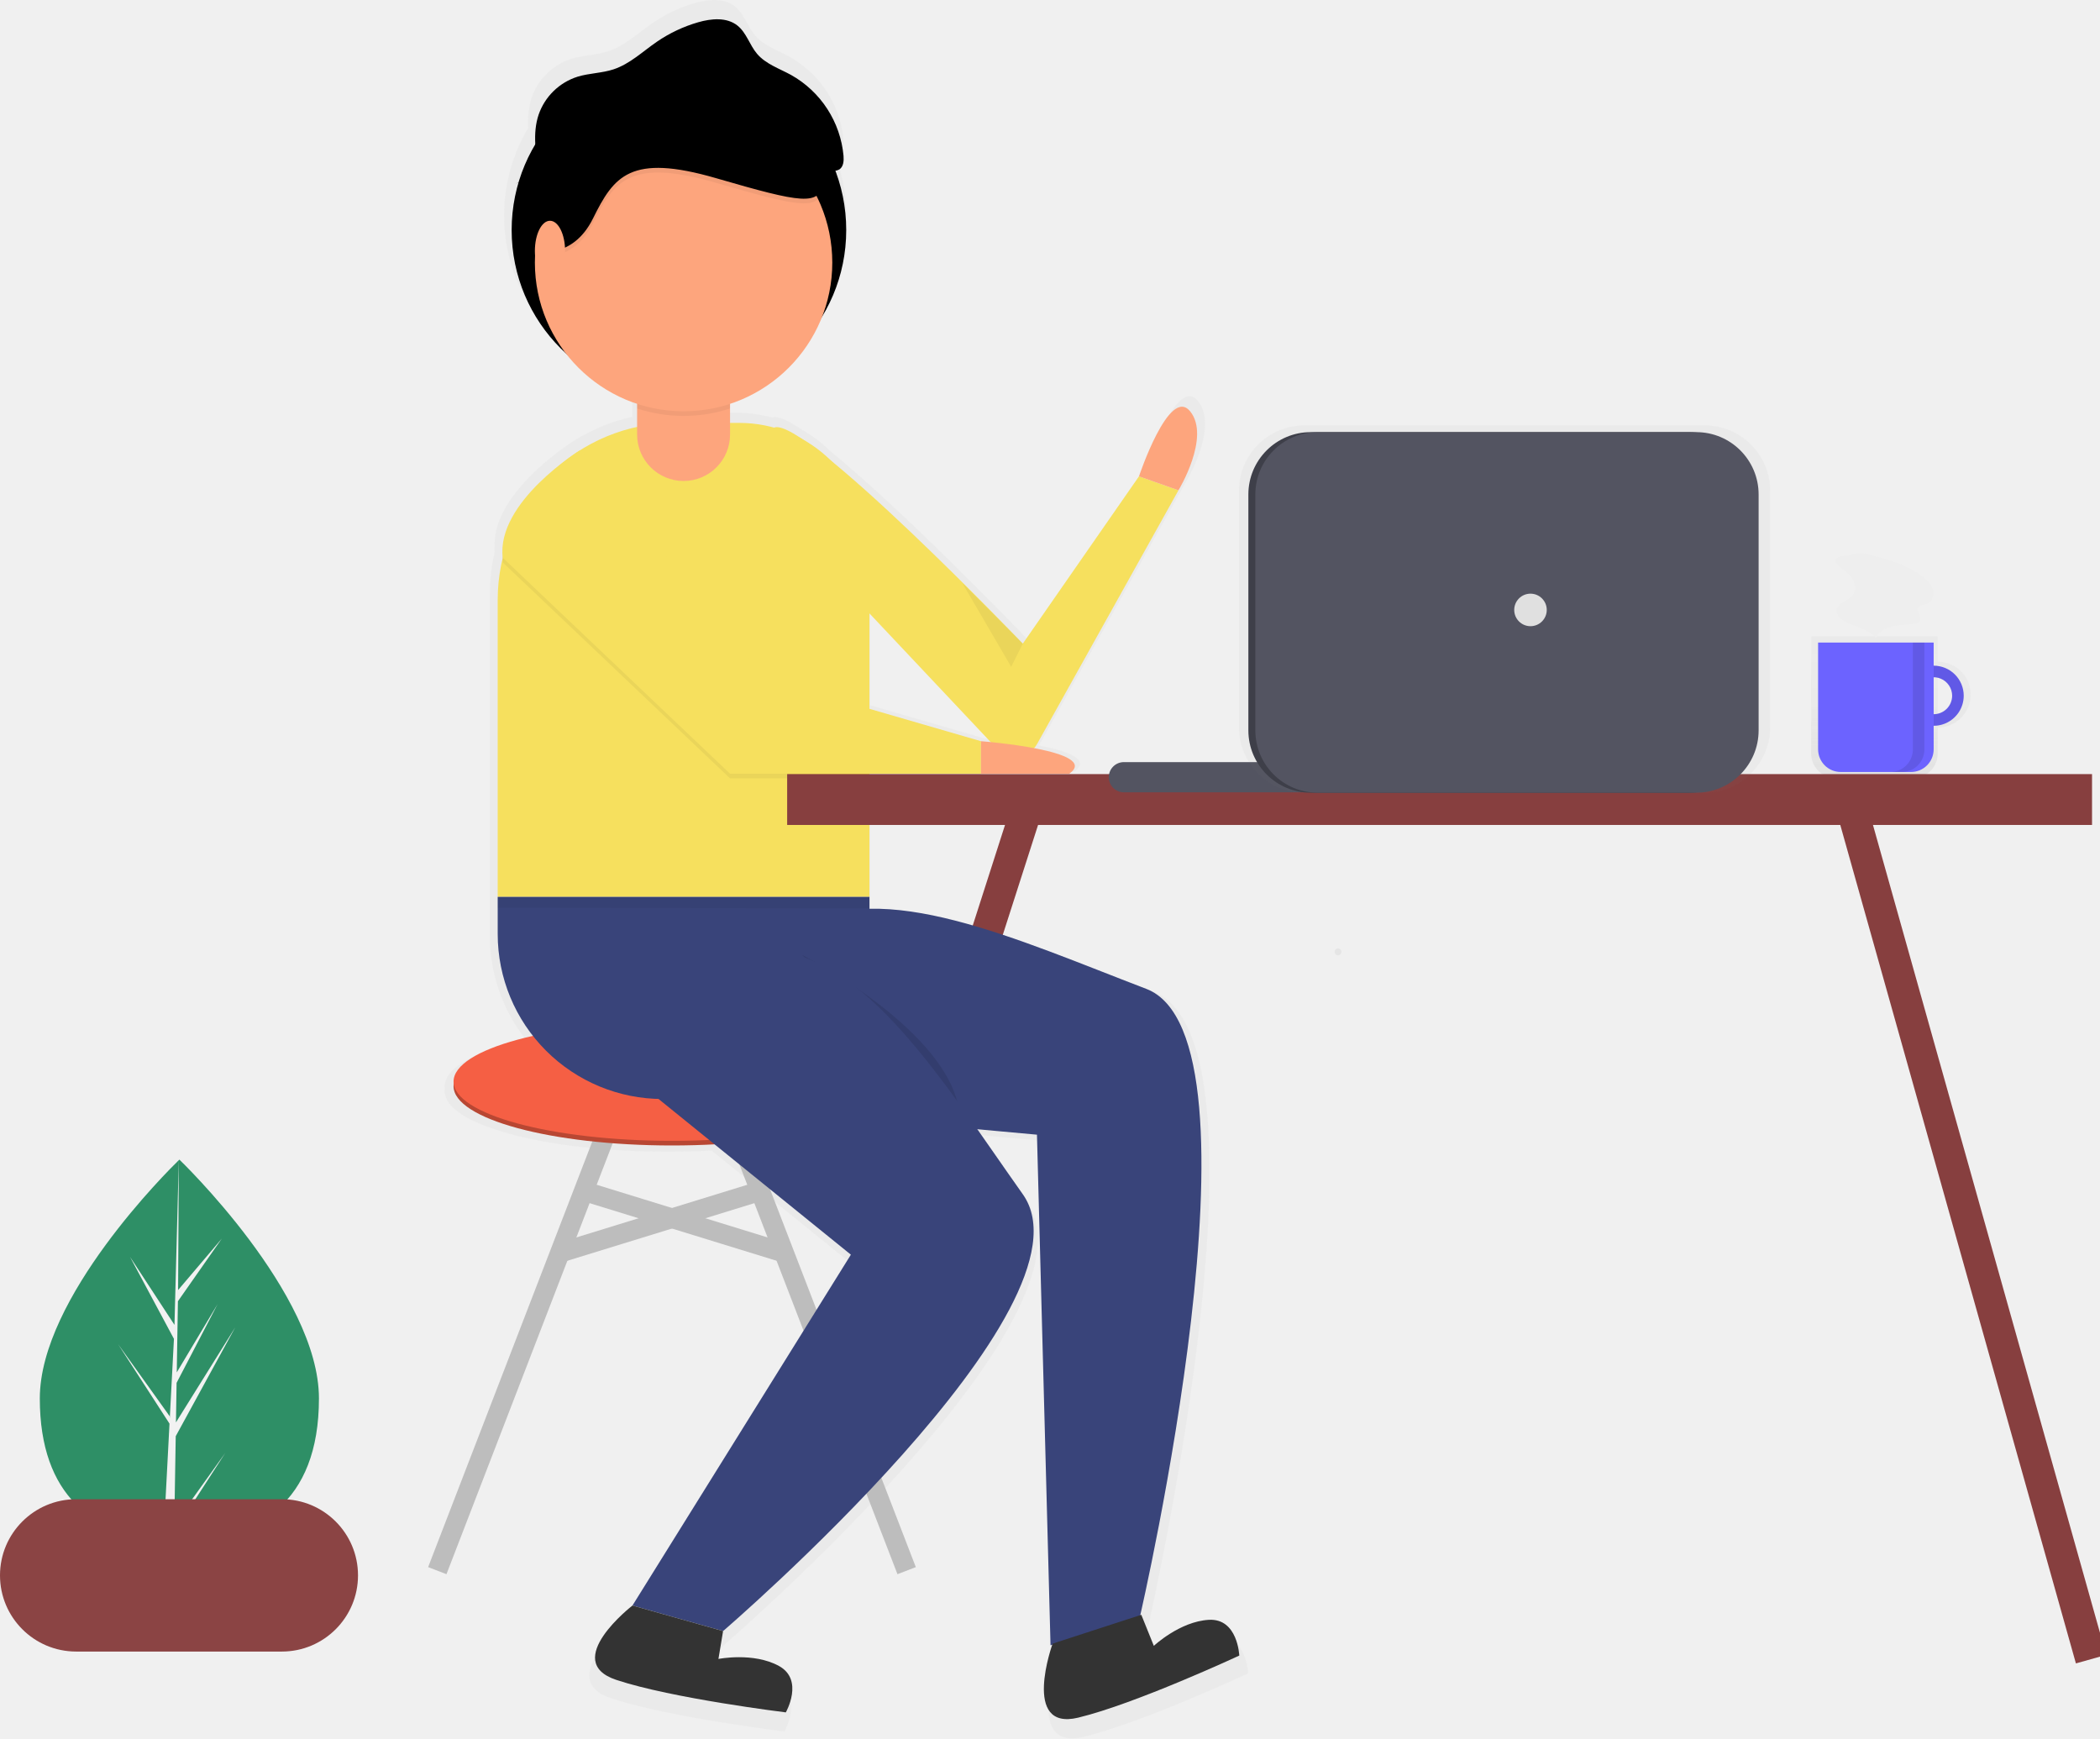
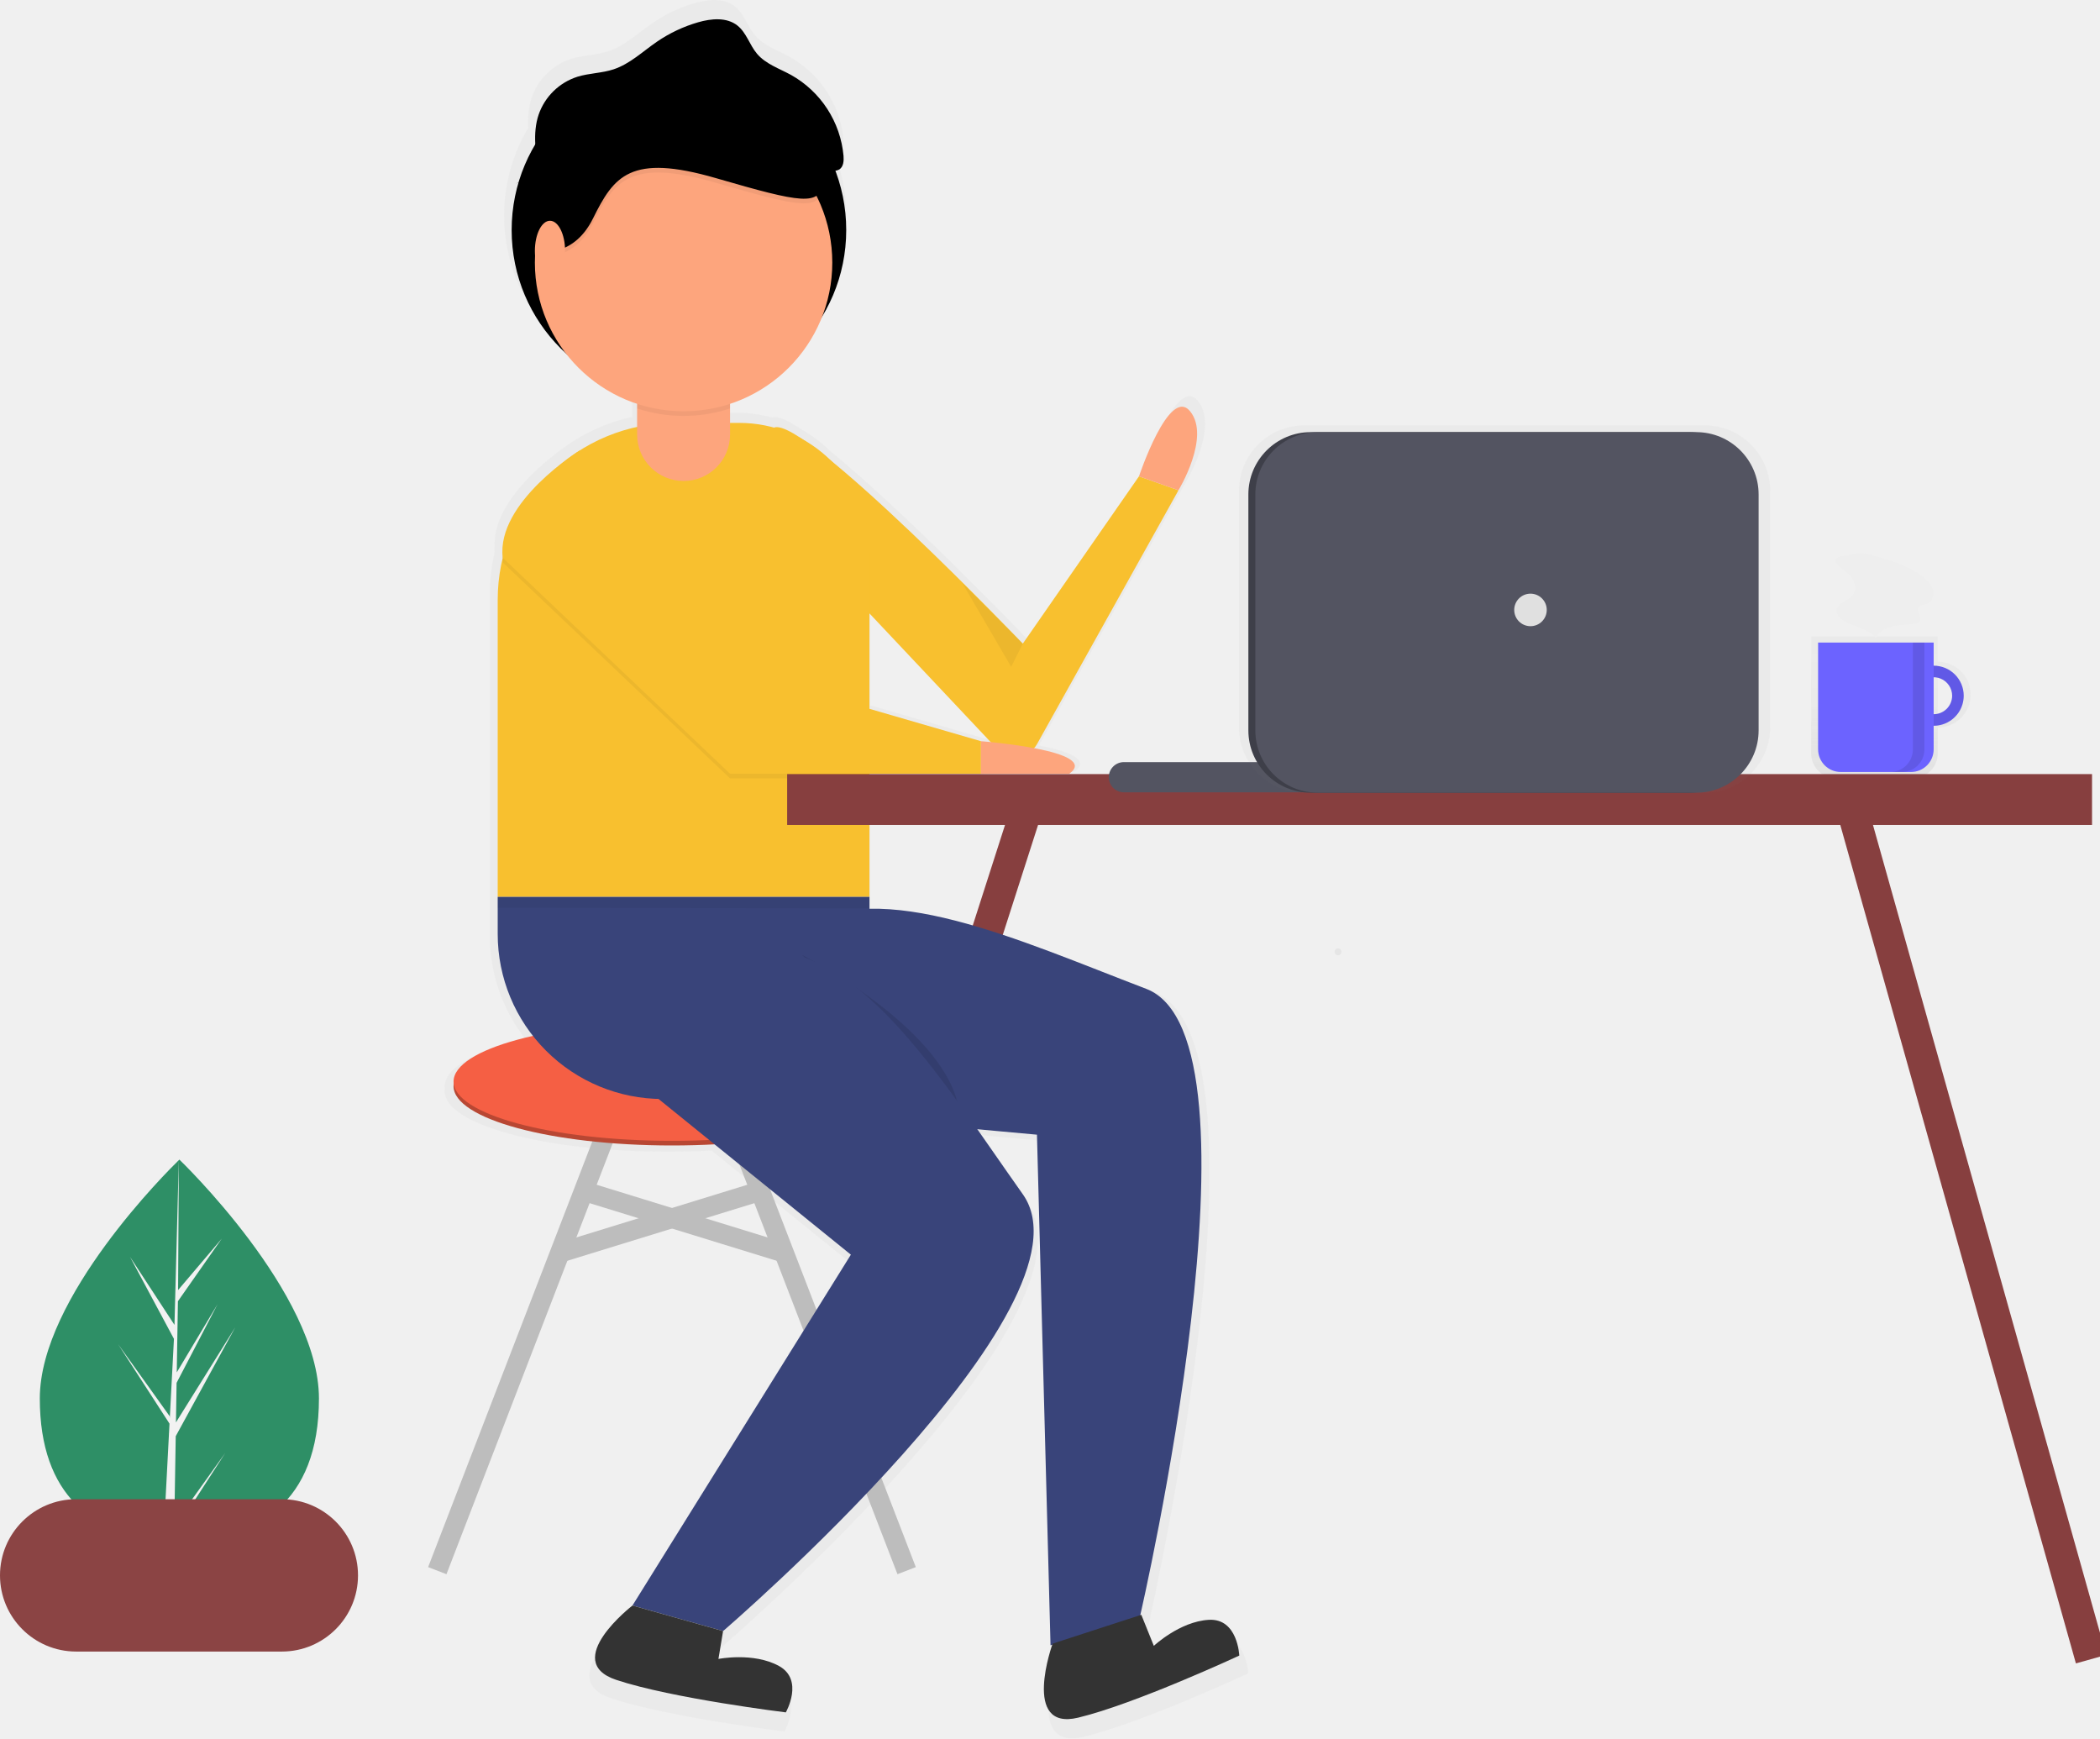
<svg xmlns="http://www.w3.org/2000/svg" width="534" height="442" viewBox="0 0 534 442" fill="none">
  <g clip-path="url(#clip0)">
    <path d="M81.104 355.563C81.104 382.287 65.214 391.619 45.615 391.619C45.158 391.619 44.704 391.615 44.253 391.602C43.345 391.582 42.445 391.543 41.557 391.479C23.866 390.228 10.123 380.415 10.123 355.563C10.123 329.845 42.988 297.391 45.467 294.982L45.471 294.979C45.565 294.886 45.615 294.839 45.615 294.839C45.615 294.839 81.104 328.836 81.104 355.563Z" fill="#2E8F66" />
    <path d="M44.32 387.53L57.301 369.396L44.288 389.521L44.253 391.602C43.345 391.582 42.445 391.543 41.557 391.479L42.956 364.742L42.946 364.535L42.97 364.496L43.101 361.97L30.055 341.794L43.141 360.076L43.173 360.611L44.231 340.41L33.062 319.563L44.367 336.861L45.467 294.982L45.471 294.839V294.979L45.289 328.005L56.406 314.912L45.242 330.848L44.949 348.936L55.331 331.579L44.904 351.599L44.741 361.654L59.812 337.493L44.685 365.164L44.32 387.53Z" fill="#F2F2F2" />
    <g opacity="0.7">
      <path opacity="0.7" d="M492.738 168.245V161.809H460.553V191.577C460.553 193.241 461.214 194.837 462.391 196.014C463.568 197.191 465.164 197.852 466.829 197.852H486.462C488.127 197.852 489.723 197.191 490.9 196.014C492.077 194.837 492.738 193.241 492.738 191.577V184.979C494.958 184.979 497.086 184.098 498.655 182.529C500.225 180.96 501.106 178.832 501.106 176.612C501.106 174.393 500.225 172.265 498.655 170.696C497.086 169.127 494.958 168.245 492.738 168.245ZM492.738 181.761V171.464C494.104 171.464 495.414 172.006 496.379 172.972C497.345 173.937 497.888 175.247 497.888 176.612C497.888 177.978 497.345 179.288 496.379 180.253C495.414 181.219 494.104 181.761 492.738 181.761Z" fill="url(#paint0_linear)" />
    </g>
    <path d="M491.703 169.253C490.191 169.253 488.714 169.701 487.458 170.54C486.201 171.38 485.222 172.573 484.644 173.969C484.065 175.365 483.914 176.901 484.209 178.383C484.504 179.865 485.231 181.226 486.3 182.294C487.368 183.363 488.73 184.09 490.212 184.385C491.694 184.68 493.23 184.528 494.627 183.95C496.023 183.372 497.216 182.393 498.055 181.137C498.895 179.88 499.343 178.403 499.343 176.892C499.343 174.866 498.538 172.923 497.105 171.49C495.672 170.058 493.729 169.253 491.703 169.253ZM491.703 181.593C490.773 181.593 489.864 181.318 489.09 180.801C488.317 180.285 487.715 179.55 487.359 178.691C487.003 177.832 486.91 176.887 487.091 175.975C487.273 175.063 487.72 174.225 488.378 173.568C489.035 172.911 489.873 172.463 490.785 172.281C491.697 172.1 492.643 172.193 493.502 172.549C494.361 172.905 495.095 173.507 495.612 174.28C496.129 175.054 496.404 175.962 496.404 176.892C496.404 178.139 495.909 179.335 495.027 180.217C494.146 181.098 492.95 181.593 491.703 181.593Z" fill="#6C63FF" />
    <path opacity="0.1" d="M491.703 169.253C490.191 169.253 488.714 169.701 487.458 170.54C486.201 171.38 485.222 172.573 484.644 173.969C484.065 175.365 483.914 176.901 484.209 178.383C484.504 179.865 485.231 181.226 486.3 182.294C487.368 183.363 488.73 184.09 490.212 184.385C491.694 184.68 493.23 184.528 494.627 183.95C496.023 183.372 497.216 182.393 498.055 181.137C498.895 179.88 499.343 178.403 499.343 176.892C499.343 174.866 498.538 172.923 497.105 171.49C495.672 170.058 493.729 169.253 491.703 169.253ZM491.703 181.593C490.773 181.593 489.864 181.318 489.09 180.801C488.317 180.285 487.715 179.55 487.359 178.691C487.003 177.832 486.91 176.887 487.091 175.975C487.273 175.063 487.72 174.225 488.378 173.568C489.035 172.911 489.873 172.463 490.785 172.281C491.697 172.1 492.643 172.193 493.502 172.549C494.361 172.905 495.095 173.507 495.612 174.28C496.129 175.054 496.404 175.962 496.404 176.892C496.404 178.139 495.909 179.335 495.027 180.217C494.146 181.098 492.95 181.593 491.703 181.593Z" fill="black" />
    <path d="M462.316 163.376H491.703V190.525C491.703 192.053 491.096 193.518 490.015 194.598C488.935 195.678 487.47 196.285 485.942 196.285H468.076C466.549 196.285 465.083 195.678 464.003 194.598C462.923 193.518 462.316 192.053 462.316 190.525V163.376Z" fill="#6C63FF" />
    <path opacity="0.1" d="M486.413 163.376V190.555C486.413 192.075 485.809 193.532 484.735 194.607C483.66 195.681 482.202 196.285 480.683 196.285H483.621C485.141 196.285 486.599 195.681 487.673 194.607C488.748 193.532 489.352 192.075 489.352 190.555V163.376H486.413Z" fill="black" />
    <path d="M468.115 141.471C467.864 141.479 467.617 141.542 467.393 141.656C467.168 141.77 466.972 141.931 466.817 142.13C466.432 142.828 467.13 143.616 467.768 144.096C468.945 144.983 470.187 145.854 470.987 147.092C471.788 148.33 472.039 150.058 471.164 151.244C470.021 152.794 467.295 153.127 467.032 155.034C466.862 156.258 467.921 157.302 468.993 157.916C471.64 159.432 475.053 159.837 476.97 162.209C477.763 160.579 479.537 159.636 481.306 159.233C483.074 158.831 484.911 158.861 486.704 158.588C486.997 158.582 487.285 158.508 487.543 158.371C487.802 158.233 488.025 158.037 488.194 157.798C488.695 156.781 487.267 155.561 487.76 154.54C488.135 153.763 489.237 153.823 490.042 153.512C491.353 153.005 491.893 151.319 491.521 149.964C491.149 148.609 490.098 147.55 488.994 146.682C486.016 144.342 482.435 142.966 478.813 141.976C477.129 141.516 475.151 140.794 473.402 140.725C471.713 140.657 469.787 141.185 468.115 141.471Z" fill="#EEEEEE" />
    <path d="M261.859 203.224L200.413 394.623" stroke="#873F3F" stroke-width="8" stroke-miterlimit="10" />
    <g opacity="0.7">
      <path opacity="0.7" d="M309.467 416.18C301.908 416.618 295.175 422.949 295.175 422.949L291.919 414.873L291.653 414.96C293.244 407.998 325.606 264.487 293.21 252.115C268.316 242.608 241.912 230.843 221.225 231.285V197.383H250.227V196.175H273.188C277.589 193.032 271.194 190.87 264.046 189.519C264.337 189.186 264.594 188.824 264.812 188.438L301.587 122.47C301.587 122.47 310.046 108.575 304.608 101.929C299.17 95.284 291.315 118.845 291.315 118.845L261.104 162.343C261.104 162.343 230.612 130.567 211.215 114.765C209.062 112.632 206.634 110.797 203.994 109.308C200.453 106.913 197.773 105.672 196.451 106.158C196.438 106.163 196.427 106.172 196.414 106.177C193.474 105.363 190.438 104.951 187.388 104.95H184.971V99.993C190.385 98.205 195.338 95.246 199.477 91.324C203.616 87.403 206.838 82.617 208.915 77.308C212.324 71.663 214.405 65.318 215.003 58.752C215.601 52.185 214.699 45.569 212.366 39.402C212.726 39.359 213.073 39.239 213.383 39.049C214.477 38.345 214.586 36.804 214.48 35.507C214.083 31.154 212.632 26.964 210.251 23.298C207.871 19.631 204.634 16.6 200.819 14.466C197.757 12.792 194.251 11.639 191.994 8.979C190.054 6.693 189.239 3.496 186.892 1.631C184.103 -0.585 180.075 -0.204 176.653 0.785C172.845 1.887 169.237 3.589 165.966 5.827C162.265 8.362 158.924 11.618 154.663 13.021C151.635 14.018 148.352 13.998 145.305 14.935C142.966 15.676 140.834 16.953 139.078 18.666C137.322 20.378 135.991 22.478 135.192 24.797C134.416 27.288 134.122 29.904 134.327 32.505C132.474 35.602 131.015 38.918 129.986 42.377C129.758 42.5 129.529 42.621 129.303 42.748L129.966 42.45C127.655 50.25 127.578 58.541 129.744 66.382C131.91 74.224 136.233 81.3 142.221 86.808C146.952 92.966 153.426 97.561 160.802 99.993V105.99C155.54 107.125 150.519 109.181 145.973 112.063L145.966 112.055C145.966 112.055 145.581 112.293 144.92 112.737C144.854 112.782 144.788 112.826 144.722 112.871C140.251 115.905 125.269 126.991 125.775 138.971C125.755 139.432 125.758 139.894 125.783 140.357C124.965 143.819 124.551 147.365 124.549 150.922V237.861C124.537 247.467 127.766 256.797 133.713 264.341C121.104 267.167 113.068 271.441 113.068 276.223C113.132 276.624 113.132 277.031 113.068 277.432C113.068 285.94 138.497 292.837 169.866 292.837C173.658 292.837 177.363 292.735 180.947 292.543L216.391 321.232L159.594 412.457C159.594 412.457 140.863 426.956 155.364 431.789C169.866 436.622 199.473 440.247 199.473 440.247C199.473 440.247 204.306 431.789 197.66 428.164C191.013 424.539 181.95 426.352 181.95 426.352L183.158 419.102C183.158 419.102 281.647 334.523 261.104 305.524C257.173 299.976 253.243 294.252 249.279 288.617L264.783 290.03L268.311 422.802L268.752 422.659C267.867 425.267 261.603 444.953 275.487 441.622C290.351 438.055 317.396 425.476 317.396 425.476C317.396 425.476 317.025 415.741 309.467 416.18ZM250.227 187.717L221.225 179.298V154.489L252.747 187.947C251.198 187.792 250.227 187.717 250.227 187.717Z" fill="url(#paint1_linear)" />
    </g>
    <path d="M172.644 101.026C196.138 101.026 215.184 81.983 215.184 58.493C215.184 35.002 196.138 15.959 172.644 15.959C149.15 15.959 130.105 35.002 130.105 58.493C130.105 81.983 149.15 101.026 172.644 101.026Z" fill="black" />
-     <path d="M221.092 155.965L253.556 190.422C254.239 191.147 255.084 191.701 256.022 192.039C256.96 192.377 257.965 192.489 258.954 192.366C259.943 192.244 260.89 191.889 261.717 191.332C262.543 190.775 263.227 190.031 263.713 189.161L299.671 124.655L289.627 121.111L260.086 163.644C260.086 163.644 204.627 105.848 196.868 108.706C189.109 111.563 221.092 155.965 221.092 155.965Z" fill="#F6E05E" />
+     <path d="M221.092 155.965L253.556 190.422C254.239 191.147 255.084 191.701 256.022 192.039C256.96 192.377 257.965 192.489 258.954 192.366C259.943 192.244 260.89 191.889 261.717 191.332C262.543 190.775 263.227 190.031 263.713 189.161L299.671 124.655L289.627 121.111L260.086 163.644C260.086 163.644 204.627 105.848 196.868 108.706C189.109 111.563 221.092 155.965 221.092 155.965Z" fill="#f8c02f" />
    <path d="M159.055 275.294L111.198 399.349" stroke="#BDBDBD" stroke-width="5" stroke-miterlimit="10" />
    <path d="M182.688 275.294L230.545 399.349" stroke="#BDBDBD" stroke-width="5" stroke-miterlimit="10" />
    <path d="M170.872 291.244C201.544 291.244 226.409 284.5 226.409 276.18C226.409 267.86 201.544 261.116 170.872 261.116C140.199 261.116 115.334 267.86 115.334 276.18C115.334 284.5 140.199 291.244 170.872 291.244Z" fill="#B84733" />
    <path d="M170.872 290.062C201.544 290.062 226.409 283.318 226.409 274.999C226.409 266.679 201.544 259.935 170.872 259.935C140.199 259.935 115.334 266.679 115.334 274.999C115.334 283.318 140.199 290.062 170.872 290.062Z" fill="#F55F44" />
    <path d="M147.502 302.55L199.903 318.694" stroke="#BDBDBD" stroke-width="5" stroke-miterlimit="10" />
    <path d="M194.241 302.55L141.841 318.694" stroke="#BDBDBD" stroke-width="5" stroke-miterlimit="10" />
-     <path d="M171.518 107.524H188.006C196.781 107.524 205.196 111.009 211.401 117.213C217.606 123.417 221.092 131.832 221.092 140.605V228.035H126.56V152.476C126.56 140.554 131.297 129.12 139.728 120.69C148.159 112.26 159.595 107.524 171.518 107.524Z" fill="#F6E05E" />
+     <path d="M171.518 107.524H188.006C196.781 107.524 205.196 111.009 211.401 117.213C217.606 123.417 221.092 131.832 221.092 140.605V228.035H126.56V152.476C126.56 140.554 131.297 129.12 139.728 120.69C148.159 112.26 159.595 107.524 171.518 107.524Z" fill="#f8c02f" />
    <path d="M126.56 228.035H221.092V279.429H168.508C157.383 279.429 146.713 275.01 138.846 267.144C130.979 259.279 126.56 248.61 126.56 237.487V228.035Z" fill="#39447A" />
    <path opacity="0.05" d="M127.837 142.992L185.642 197.907H249.451V189.637L194.505 173.687L147.502 115.652C147.502 115.652 126.159 128.837 127.837 142.992Z" fill="black" />
-     <path d="M127.837 141.81L185.642 196.726H249.451V188.455L194.505 172.505L147.502 114.471C147.502 114.471 126.159 127.656 127.837 141.81Z" fill="#F6E05E" />
+     <path d="M127.837 141.81L185.642 196.726H249.451V188.455L194.505 172.505L147.502 114.471C147.502 114.471 126.159 127.656 127.837 141.81Z" fill="#f8c02f" />
    <path d="M249.451 188.455C249.451 188.455 280.174 190.818 271.903 196.726H249.451V188.455Z" fill="#FDA57D" />
    <path d="M289.627 121.111C289.627 121.111 297.308 98.072 302.626 104.57C307.943 111.068 299.671 124.655 299.671 124.655L289.627 121.111Z" fill="#FDA57D" />
    <path opacity="0.05" d="M126.56 228.035V230.792L221.092 230.988V228.035H126.56Z" fill="black" />
    <path d="M200.095 282.704L263.684 288.499L267.134 418.327L289.899 410.916C289.899 410.916 323.946 263.823 291.48 251.425C259.014 239.026 223.92 222.699 202.968 236.005C182.015 249.311 200.095 282.704 200.095 282.704Z" fill="#39447A" />
    <path opacity="0.1" d="M203.958 242.803C203.958 242.803 238.817 260.525 243.543 280.611L203.958 242.803Z" fill="black" />
    <path d="M166.737 278.838L216.365 319.009L160.828 408.21L183.87 414.708C183.87 414.708 280.174 332.005 260.086 303.649C239.998 275.294 219.91 242.213 195.096 241.622C170.281 241.031 166.737 278.838 166.737 278.838Z" fill="#39447A" />
    <path opacity="0.05" d="M244.725 148.285L257.132 169.552L260.086 163.644L244.725 148.285Z" fill="black" />
    <path d="M160.828 408.21C160.828 408.21 142.512 422.388 156.692 427.114C170.872 431.84 199.822 435.384 199.822 435.384C199.822 435.384 204.549 427.114 198.05 423.569C191.551 420.025 182.688 421.797 182.688 421.797L183.87 414.708L160.828 408.21Z" fill="#333333" />
    <path d="M267.662 417.907C267.662 417.907 259.617 440.216 274.151 436.728C288.685 433.241 315.13 420.941 315.13 420.941C315.13 420.941 314.767 411.422 307.377 411.851C299.986 412.279 293.402 418.47 293.402 418.47L290.218 410.573L267.662 417.907Z" fill="#333333" />
    <path d="M173.826 86.848H173.826C167.3 86.848 162.009 92.138 162.009 98.663V110.478C162.009 117.003 167.3 122.292 173.826 122.292H173.826C180.352 122.292 185.642 117.003 185.642 110.478V98.663C185.642 92.138 180.352 86.848 173.826 86.848Z" fill="#FDA57D" />
    <path opacity="0.05" d="M173.826 88.03C170.692 88.03 167.686 89.274 165.47 91.49C163.254 93.706 162.009 96.711 162.009 99.844V103.859C169.685 106.383 177.967 106.383 185.642 103.859V99.844C185.642 96.711 184.397 93.706 182.181 91.49C179.965 89.274 176.96 88.03 173.826 88.03Z" fill="black" />
    <path d="M173.826 104.57C194.709 104.57 211.639 87.643 211.639 66.763C211.639 45.883 194.709 28.956 173.826 28.956C152.942 28.956 136.013 45.883 136.013 66.763C136.013 87.643 152.942 104.57 173.826 104.57Z" fill="#FDA57D" />
    <path opacity="0.05" d="M136.013 65.047C136.013 65.047 145.466 67.483 150.784 56.741C156.101 45.998 160.237 40.139 182.097 46.486C203.958 52.834 208.355 53.609 209.406 47.606C210.124 43.504 202.351 33.541 197.356 27.642C194.919 24.765 190.943 23.048 186.693 23.048H162.009L147.239 29.884L136.013 39.65L133.65 52.834L136.013 65.047Z" fill="black" />
    <path d="M136.013 63.866C136.013 63.866 145.466 66.302 150.784 55.559C156.101 44.817 160.237 38.957 182.097 45.305C203.958 51.653 208.355 52.427 209.406 46.425C210.124 42.323 202.351 32.36 197.356 26.461C194.919 23.584 190.943 21.867 186.693 21.867H162.009L147.239 28.703L136.013 38.469L133.65 51.653L136.013 63.866Z" fill="black" />
    <path d="M139.853 71.489C141.974 71.489 143.694 68.051 143.694 63.809C143.694 59.568 141.974 56.13 139.853 56.13C137.732 56.13 136.013 59.568 136.013 63.809C136.013 68.051 137.732 71.489 139.853 71.489Z" fill="#FDA57D" />
    <path d="M137.109 44.049C136.232 39.103 135.371 33.91 136.967 29.148C137.748 26.881 139.05 24.828 140.767 23.154C142.484 21.479 144.569 20.23 146.855 19.505C149.835 18.59 153.046 18.609 156.006 17.634C160.173 16.262 163.439 13.078 167.059 10.6C170.257 8.411 173.785 6.746 177.508 5.669C180.854 4.702 184.793 4.33 187.52 6.497C189.815 8.32 190.612 11.446 192.509 13.681C194.716 16.282 198.145 17.41 201.138 19.047C204.869 21.134 208.034 24.098 210.362 27.682C212.689 31.267 214.109 35.365 214.497 39.621C214.6 40.889 214.494 42.396 213.424 43.085C212.759 43.423 212.01 43.559 211.269 43.478C196.157 43.262 181.026 43.045 165.976 41.658C161.297 41.227 156.609 40.682 151.914 40.86C144.648 41.143 137.552 43.145 131.209 46.701" fill="black" />
    <path d="M71.668 381.185H19.37C8.672 381.185 0 389.855 0 400.551V400.551C0 411.247 8.672 419.918 19.37 419.918H71.668C82.365 419.918 91.037 411.247 91.037 400.551C91.037 389.855 82.365 381.185 71.668 381.185Z" fill="#8B4444" />
    <path d="M340.241 242.902C340.471 242.894 340.689 242.797 340.848 242.632C341.008 242.466 341.097 242.245 341.097 242.016C341.097 241.786 341.008 241.565 340.848 241.4C340.689 241.234 340.471 241.137 340.241 241.13C340.012 241.137 339.794 241.234 339.634 241.4C339.475 241.565 339.385 241.786 339.385 242.016C339.385 242.245 339.475 242.466 339.634 242.632C339.794 242.797 340.012 242.894 340.241 242.902Z" fill="url(#paint2_linear)" />
    <path d="M470.279 203.224L531.725 421.851" stroke="#873F3F" stroke-width="8" stroke-miterlimit="10" />
    <path d="M531.974 196.821H200.164V209.75H531.974V196.821Z" fill="#873F3F" />
    <path d="M332.462 193.772H285.787C283.666 193.772 281.947 195.491 281.947 197.612V197.612C281.947 199.732 283.666 201.452 285.787 201.452H332.462C334.583 201.452 336.302 199.732 336.302 197.612C336.302 195.491 334.583 193.772 332.462 193.772Z" fill="#535461" />
    <g opacity="0.7">
      <path opacity="0.7" d="M433.458 108.151H331.706C322.497 108.151 315.033 115.614 315.033 124.821V184.877C315.033 194.084 322.497 201.547 331.706 201.547H433.458C442.666 201.547 450.13 194.084 450.13 184.877V124.821C450.13 115.614 442.666 108.151 433.458 108.151Z" fill="url(#paint3_linear)" />
    </g>
    <path d="M429.564 109.874H333.296C324.54 109.874 317.441 116.971 317.441 125.726V185.695C317.441 194.45 324.54 201.547 333.296 201.547H429.564C438.321 201.547 445.419 194.45 445.419 185.695V125.726C445.419 116.971 438.321 109.874 429.564 109.874Z" fill="#3E3F49" />
    <path d="M431.337 109.874H335.069C326.312 109.874 319.214 116.971 319.214 125.726V185.695C319.214 194.45 326.312 201.547 335.069 201.547H431.337C440.093 201.547 447.192 194.45 447.192 185.695V125.726C447.192 116.971 440.093 109.874 431.337 109.874Z" fill="#535461" />
    <path d="M389.181 159.214C391.465 159.214 393.317 157.362 393.317 155.079C393.317 152.795 391.465 150.943 389.181 150.943C386.897 150.943 385.046 152.795 385.046 155.079C385.046 157.362 386.897 159.214 389.181 159.214Z" fill="#E0E0E0" />
  </g>
  <defs>
    <linearGradient id="paint0_linear" x1="480.83" y1="197.852" x2="480.83" y2="161.809" gradientUnits="userSpaceOnUse">
      <stop stop-color="#808080" stop-opacity="0.25" />
      <stop offset="0.535" stop-color="#808080" stop-opacity="0.12" />
      <stop offset="1" stop-color="#808080" stop-opacity="0.1" />
    </linearGradient>
    <linearGradient id="paint1_linear" x1="105157" y1="364256" x2="105157" y2="33544.4" gradientUnits="userSpaceOnUse">
      <stop stop-color="#808080" stop-opacity="0.25" />
      <stop offset="0.535" stop-color="#808080" stop-opacity="0.12" />
      <stop offset="1" stop-color="#808080" stop-opacity="0.1" />
    </linearGradient>
    <linearGradient id="paint2_linear" x1="1581.84" y1="1104.33" x2="1581.84" y2="1099.02" gradientUnits="userSpaceOnUse">
      <stop stop-color="#808080" stop-opacity="0.25" />
      <stop offset="0.535" stop-color="#808080" stop-opacity="0.12" />
      <stop offset="1" stop-color="#808080" stop-opacity="0.1" />
    </linearGradient>
    <linearGradient id="paint3_linear" x1="87795.9" y1="31973" x2="87795.9" y2="17206.9" gradientUnits="userSpaceOnUse">
      <stop stop-color="#808080" stop-opacity="0.25" />
      <stop offset="0.535" stop-color="#808080" stop-opacity="0.12" />
      <stop offset="1" stop-color="#808080" stop-opacity="0.1" />
    </linearGradient>
    <clipPath id="clip0">
      <rect width="534" height="442" fill="white" />
    </clipPath>
  </defs>
</svg>
